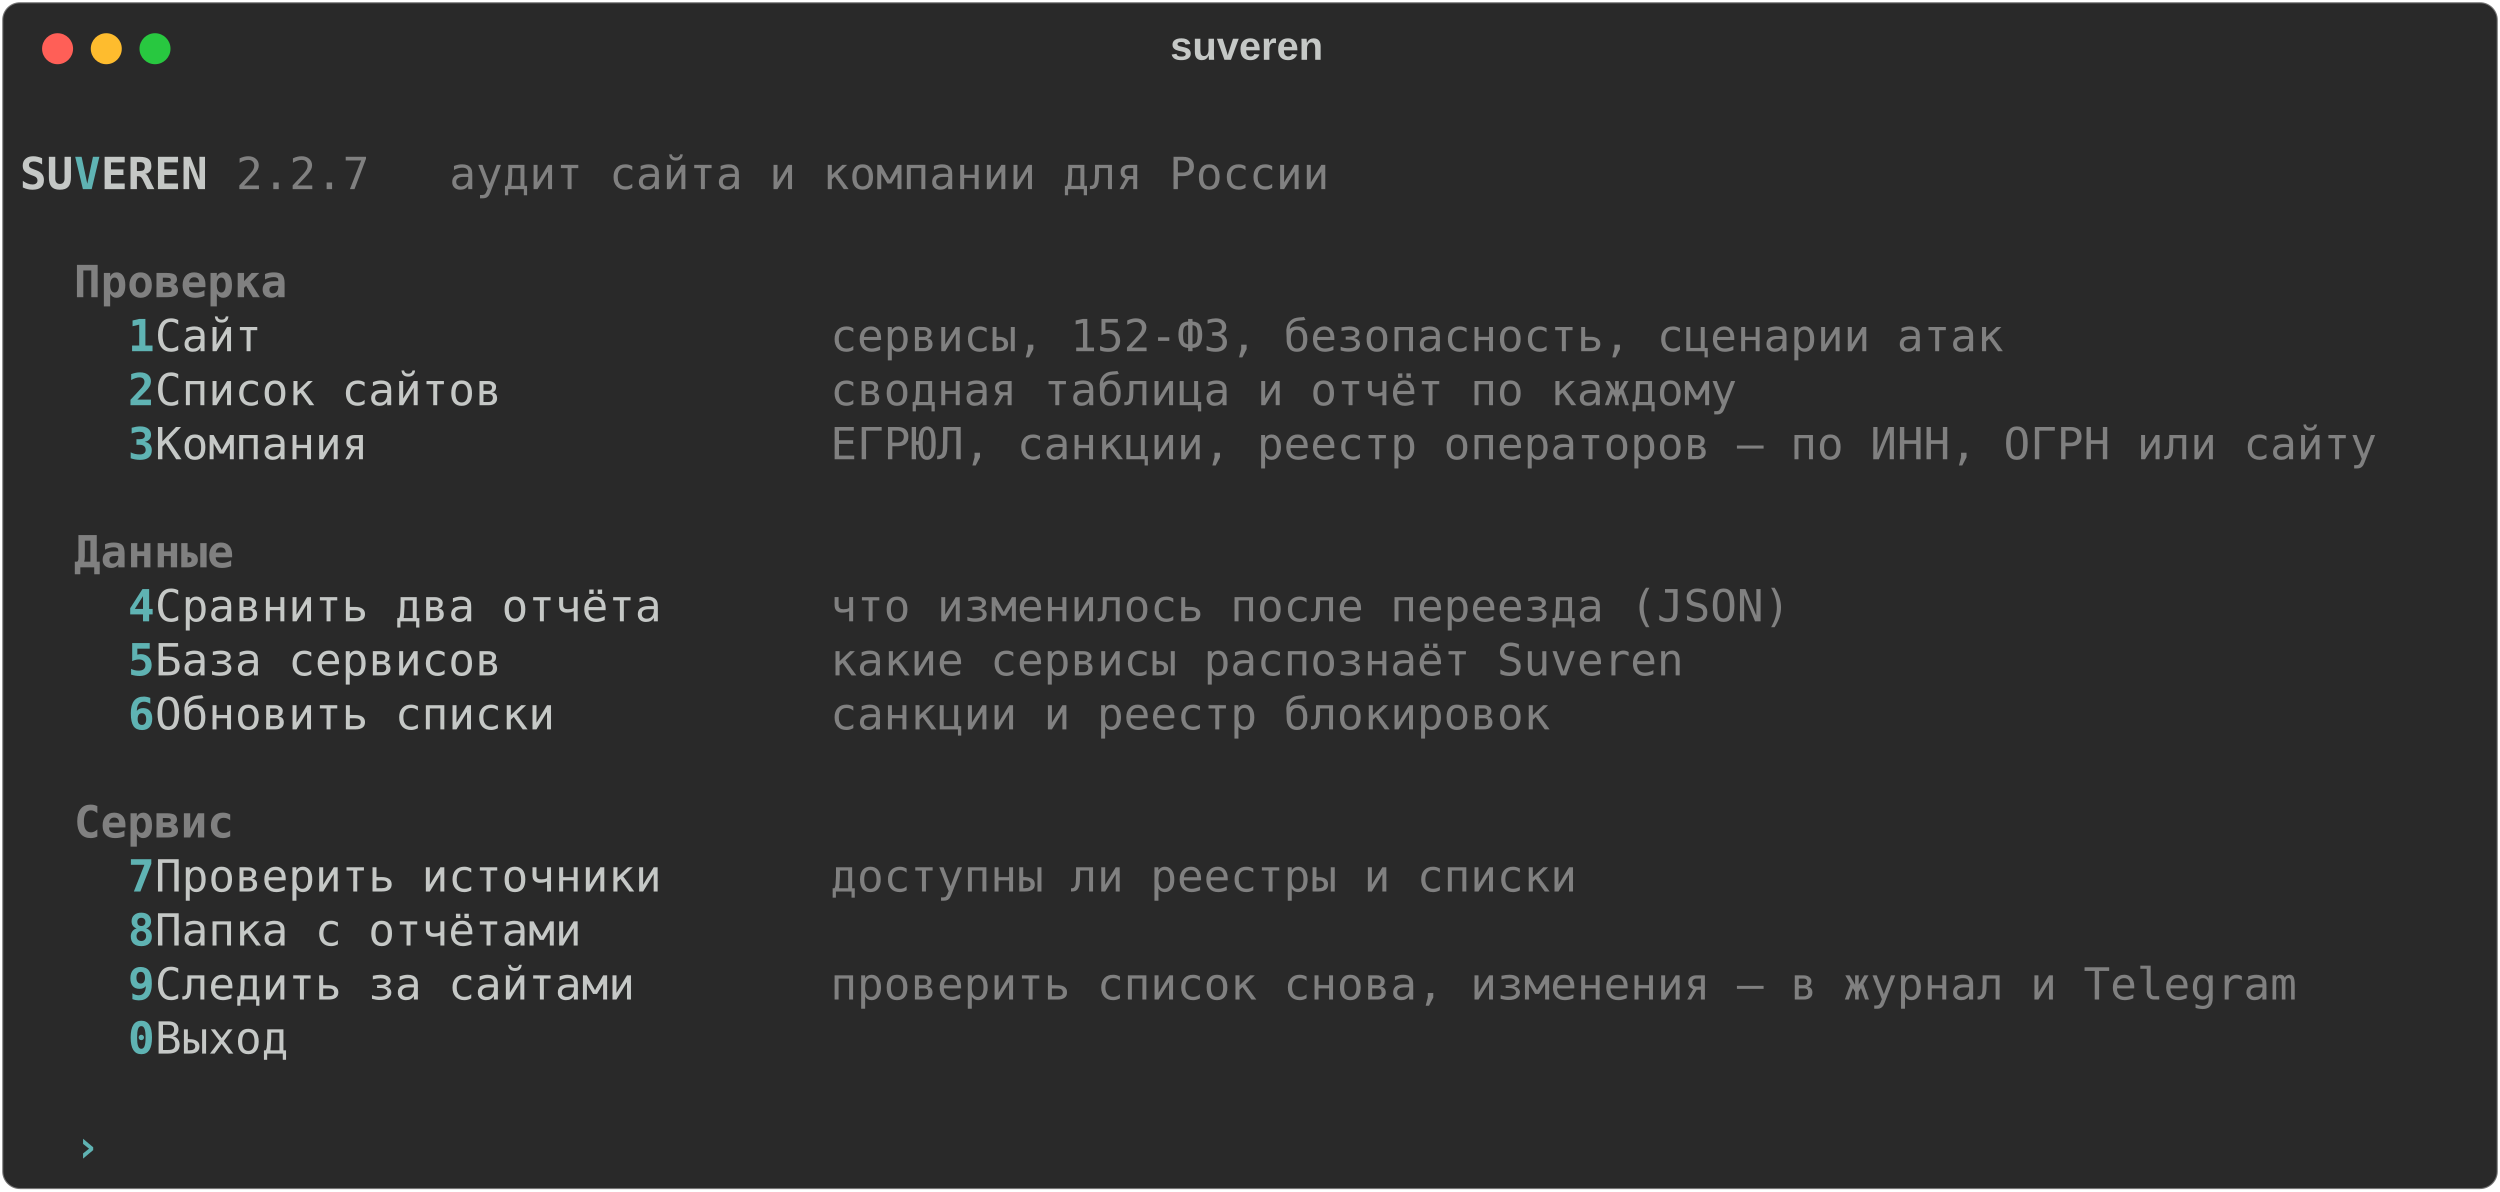
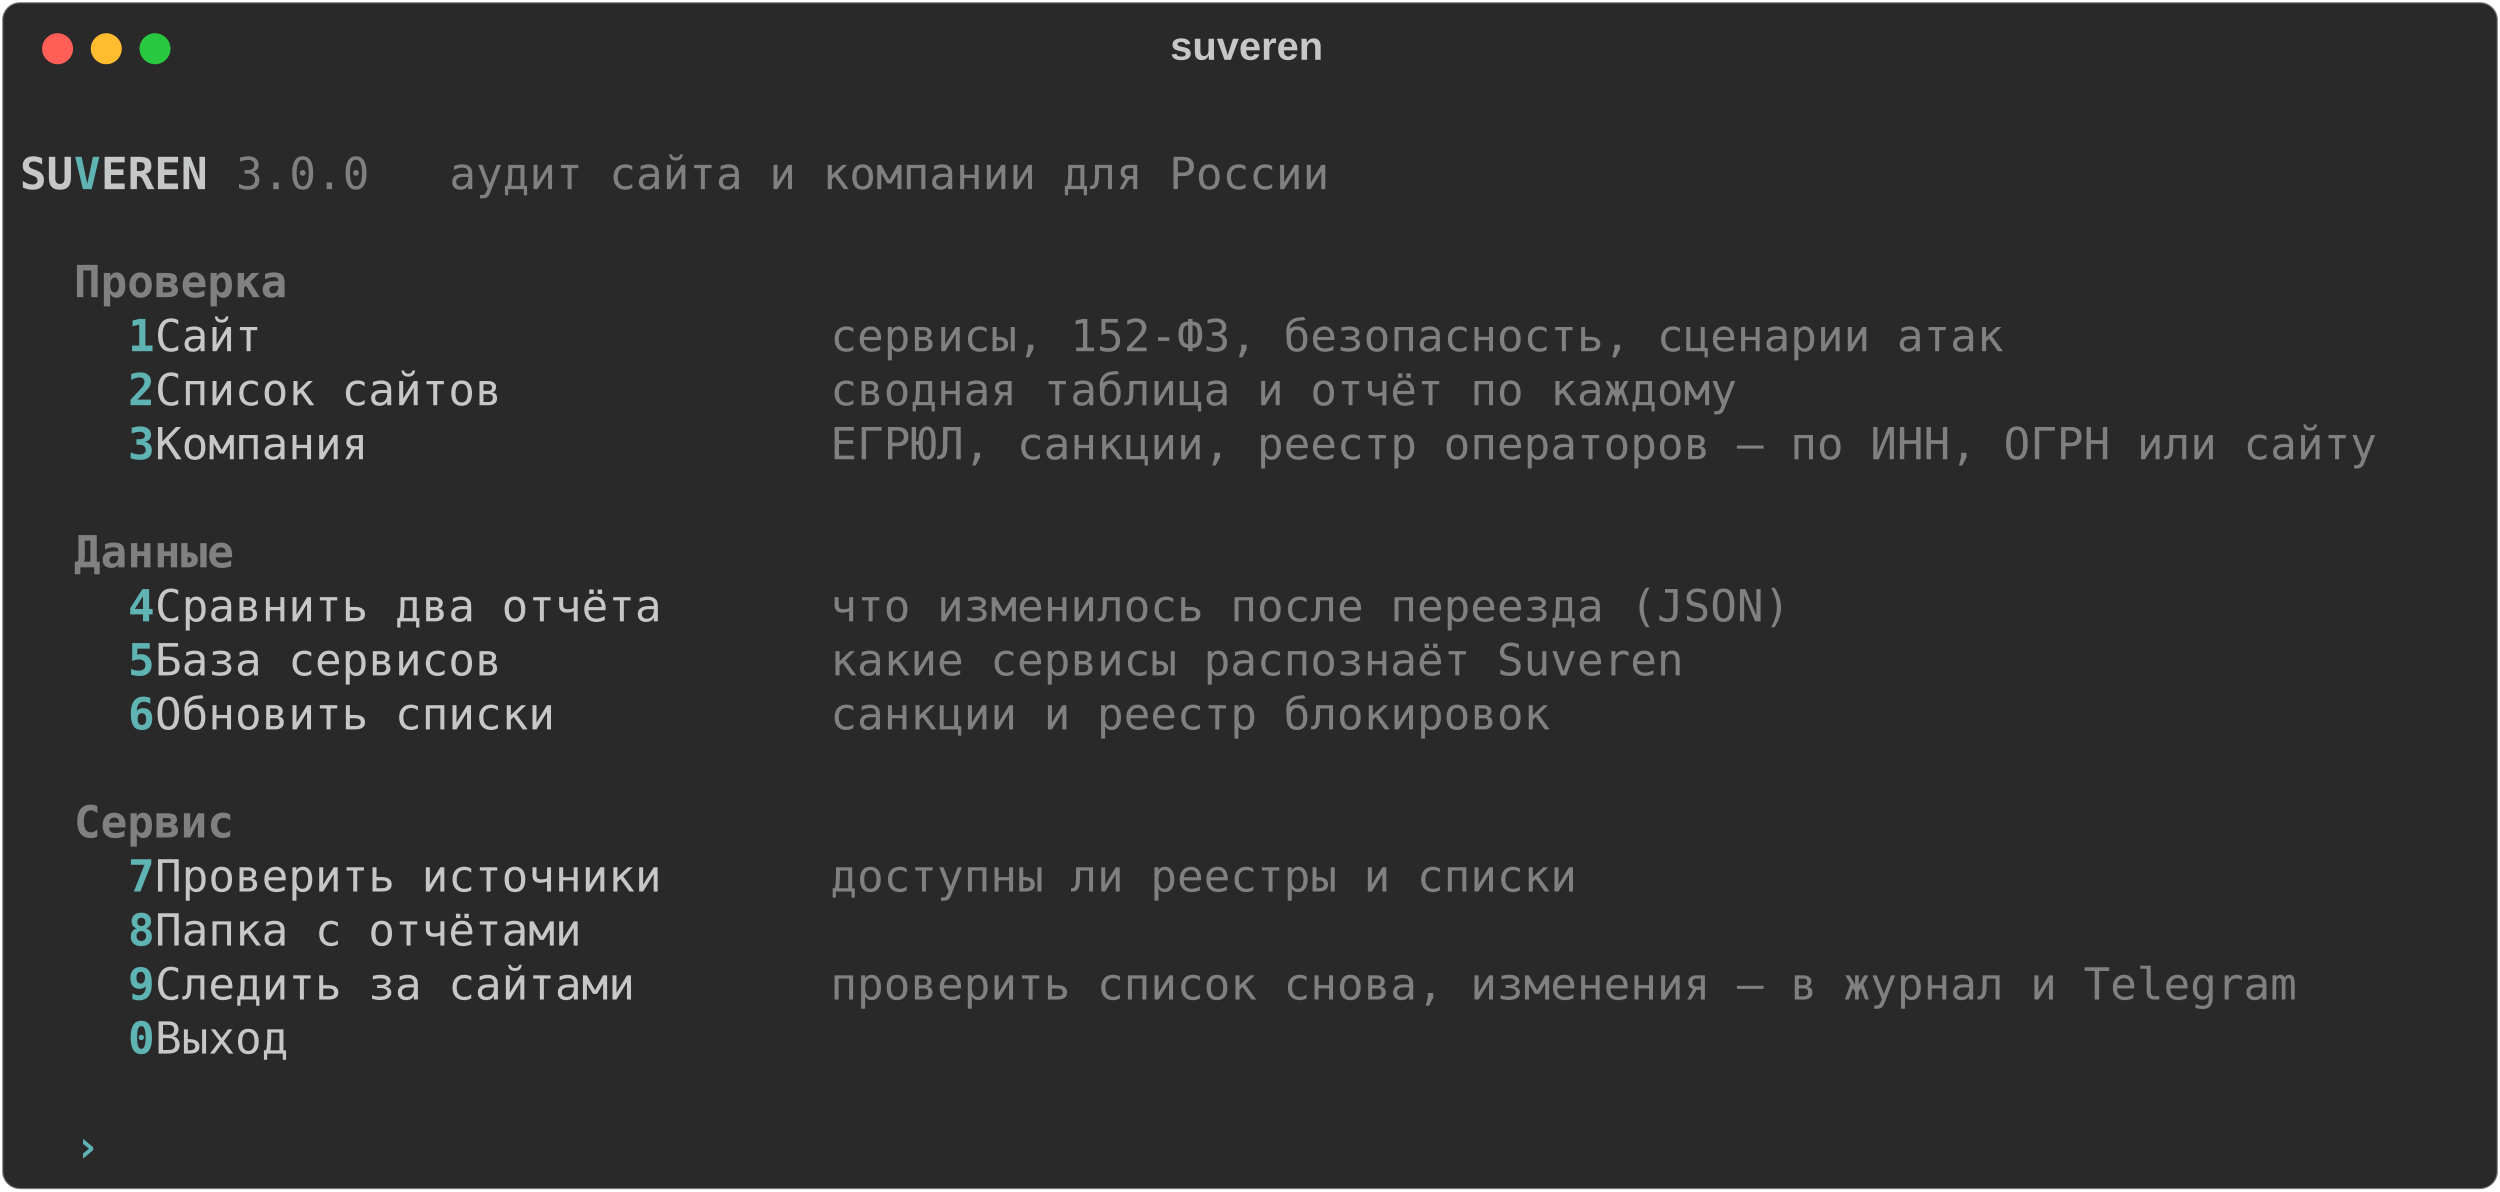
<svg xmlns="http://www.w3.org/2000/svg" class="rich-terminal" viewBox="0 0 1129 538.0">
  <style>

    @font-face {
        font-family: "Fira Code";
        src: local("FiraCode-Regular"),
                url("https://cdnjs.cloudflare.com/ajax/libs/firacode/6.2.0/woff2/FiraCode-Regular.woff2") format("woff2"),
                url("https://cdnjs.cloudflare.com/ajax/libs/firacode/6.2.0/woff/FiraCode-Regular.woff") format("woff");
        font-style: normal;
        font-weight: 400;
    }
    @font-face {
        font-family: "Fira Code";
        src: local("FiraCode-Bold"),
                url("https://cdnjs.cloudflare.com/ajax/libs/firacode/6.2.0/woff2/FiraCode-Bold.woff2") format("woff2"),
                url("https://cdnjs.cloudflare.com/ajax/libs/firacode/6.2.0/woff/FiraCode-Bold.woff") format("woff");
        font-style: bold;
        font-weight: 700;
    }

-     .terminal-3409352684-matrix {
+     .terminal-1247713252-matrix {
        font-family: Fira Code, monospace;
        font-size: 20px;
        line-height: 24.4px;
        font-variant-east-asian: full-width;
    }

-     .terminal-3409352684-title {
+     .terminal-1247713252-title {
        font-size: 18px;
        font-weight: bold;
        font-family: arial;
    }

-     .terminal-3409352684-r1 { fill: #c5c8c6 }
- .terminal-3409352684-r2 { fill: #c5c8c6;font-weight: bold }
- .terminal-3409352684-r3 { fill: #5fb3b3;font-weight: bold }
- .terminal-3409352684-r4 { fill: #808080 }
- .terminal-3409352684-r5 { fill: #808080;font-weight: bold }
+     .terminal-1247713252-r1 { fill: #c5c8c6 }
+ .terminal-1247713252-r2 { fill: #c5c8c6;font-weight: bold }
+ .terminal-1247713252-r3 { fill: #5fb3b3;font-weight: bold }
+ .terminal-1247713252-r4 { fill: #808080 }
+ .terminal-1247713252-r5 { fill: #808080;font-weight: bold }
    </style>
  <defs>
-     <clipPath id="terminal-3409352684-clip-terminal">
+     <clipPath id="terminal-1247713252-clip-terminal">
      <rect x="0" y="0" width="1109.2" height="487.0" />
    </clipPath>
-     <clipPath id="terminal-3409352684-line-0">
+     <clipPath id="terminal-1247713252-line-0">
      <rect x="0" y="1.5" width="1110.2" height="24.65" />
    </clipPath>
-     <clipPath id="terminal-3409352684-line-1">
+     <clipPath id="terminal-1247713252-line-1">
      <rect x="0" y="25.9" width="1110.2" height="24.65" />
    </clipPath>
-     <clipPath id="terminal-3409352684-line-2">
+     <clipPath id="terminal-1247713252-line-2">
      <rect x="0" y="50.3" width="1110.2" height="24.65" />
    </clipPath>
-     <clipPath id="terminal-3409352684-line-3">
+     <clipPath id="terminal-1247713252-line-3">
      <rect x="0" y="74.7" width="1110.2" height="24.65" />
    </clipPath>
-     <clipPath id="terminal-3409352684-line-4">
+     <clipPath id="terminal-1247713252-line-4">
      <rect x="0" y="99.1" width="1110.2" height="24.65" />
    </clipPath>
-     <clipPath id="terminal-3409352684-line-5">
+     <clipPath id="terminal-1247713252-line-5">
      <rect x="0" y="123.5" width="1110.2" height="24.65" />
    </clipPath>
-     <clipPath id="terminal-3409352684-line-6">
+     <clipPath id="terminal-1247713252-line-6">
      <rect x="0" y="147.9" width="1110.2" height="24.65" />
    </clipPath>
-     <clipPath id="terminal-3409352684-line-7">
+     <clipPath id="terminal-1247713252-line-7">
      <rect x="0" y="172.3" width="1110.2" height="24.65" />
    </clipPath>
-     <clipPath id="terminal-3409352684-line-8">
+     <clipPath id="terminal-1247713252-line-8">
      <rect x="0" y="196.7" width="1110.2" height="24.65" />
    </clipPath>
-     <clipPath id="terminal-3409352684-line-9">
+     <clipPath id="terminal-1247713252-line-9">
      <rect x="0" y="221.1" width="1110.2" height="24.65" />
    </clipPath>
-     <clipPath id="terminal-3409352684-line-10">
+     <clipPath id="terminal-1247713252-line-10">
      <rect x="0" y="245.5" width="1110.2" height="24.65" />
    </clipPath>
-     <clipPath id="terminal-3409352684-line-11">
+     <clipPath id="terminal-1247713252-line-11">
      <rect x="0" y="269.9" width="1110.2" height="24.65" />
    </clipPath>
-     <clipPath id="terminal-3409352684-line-12">
+     <clipPath id="terminal-1247713252-line-12">
      <rect x="0" y="294.3" width="1110.2" height="24.65" />
    </clipPath>
-     <clipPath id="terminal-3409352684-line-13">
+     <clipPath id="terminal-1247713252-line-13">
      <rect x="0" y="318.7" width="1110.2" height="24.65" />
    </clipPath>
-     <clipPath id="terminal-3409352684-line-14">
+     <clipPath id="terminal-1247713252-line-14">
      <rect x="0" y="343.1" width="1110.2" height="24.65" />
    </clipPath>
-     <clipPath id="terminal-3409352684-line-15">
+     <clipPath id="terminal-1247713252-line-15">
      <rect x="0" y="367.5" width="1110.2" height="24.65" />
    </clipPath>
-     <clipPath id="terminal-3409352684-line-16">
+     <clipPath id="terminal-1247713252-line-16">
      <rect x="0" y="391.9" width="1110.2" height="24.65" />
    </clipPath>
-     <clipPath id="terminal-3409352684-line-17">
+     <clipPath id="terminal-1247713252-line-17">
      <rect x="0" y="416.3" width="1110.2" height="24.65" />
    </clipPath>
-     <clipPath id="terminal-3409352684-line-18">
+     <clipPath id="terminal-1247713252-line-18">
      <rect x="0" y="440.7" width="1110.2" height="24.65" />
    </clipPath>
  </defs>
  <rect fill="#292929" stroke="rgba(255,255,255,0.35)" stroke-width="1" x="1" y="1" width="1127" height="536" rx="8" />
-   <text class="terminal-3409352684-title" fill="#c5c8c6" text-anchor="middle" x="563" y="27">suveren</text>
+   <text class="terminal-1247713252-title" fill="#c5c8c6" text-anchor="middle" x="563" y="27">suveren</text>
  <g transform="translate(26,22)">
    <circle cx="0" cy="0" r="7" fill="#ff5f57" />
    <circle cx="22" cy="0" r="7" fill="#febc2e" />
    <circle cx="44" cy="0" r="7" fill="#28c840" />
  </g>
-   <g transform="translate(9, 41)" clip-path="url(#terminal-3409352684-clip-terminal)">
-     <g class="terminal-3409352684-matrix">
-       <text class="terminal-3409352684-r1" x="1110.2" y="20" textLength="12.2" clip-path="url(#terminal-3409352684-line-0)">
+   <g transform="translate(9, 41)" clip-path="url(#terminal-1247713252-clip-terminal)">
+     <g class="terminal-1247713252-matrix">
+       <text class="terminal-1247713252-r1" x="1110.2" y="20" textLength="12.2" clip-path="url(#terminal-1247713252-line-0)">
</text>
-       <text class="terminal-3409352684-r2" x="0" y="44.4" textLength="24.4" clip-path="url(#terminal-3409352684-line-1)">SU</text>
-       <text class="terminal-3409352684-r3" x="24.4" y="44.4" textLength="12.2" clip-path="url(#terminal-3409352684-line-1)">V</text>
-       <text class="terminal-3409352684-r2" x="36.6" y="44.4" textLength="48.8" clip-path="url(#terminal-3409352684-line-1)">EREN</text>
-       <text class="terminal-3409352684-r4" x="97.6" y="44.4" textLength="500.2" clip-path="url(#terminal-3409352684-line-1)">2.2.7   аудит сайта и компании для России</text>
-       <text class="terminal-3409352684-r1" x="1110.2" y="44.4" textLength="12.2" clip-path="url(#terminal-3409352684-line-1)">
+       <text class="terminal-1247713252-r2" x="0" y="44.4" textLength="24.4" clip-path="url(#terminal-1247713252-line-1)">SU</text>
+       <text class="terminal-1247713252-r3" x="24.4" y="44.4" textLength="12.2" clip-path="url(#terminal-1247713252-line-1)">V</text>
+       <text class="terminal-1247713252-r2" x="36.6" y="44.4" textLength="48.8" clip-path="url(#terminal-1247713252-line-1)">EREN</text>
+       <text class="terminal-1247713252-r4" x="97.6" y="44.4" textLength="500.2" clip-path="url(#terminal-1247713252-line-1)">3.0.0   аудит сайта и компании для России</text>
+       <text class="terminal-1247713252-r1" x="1110.2" y="44.4" textLength="12.2" clip-path="url(#terminal-1247713252-line-1)">
</text>
-       <text class="terminal-3409352684-r1" x="1110.2" y="68.8" textLength="12.2" clip-path="url(#terminal-3409352684-line-2)">
+       <text class="terminal-1247713252-r1" x="1110.2" y="68.8" textLength="12.2" clip-path="url(#terminal-1247713252-line-2)">
</text>
-       <text class="terminal-3409352684-r5" x="24.4" y="93.2" textLength="97.6" clip-path="url(#terminal-3409352684-line-3)">Проверка</text>
-       <text class="terminal-3409352684-r1" x="1110.2" y="93.2" textLength="12.2" clip-path="url(#terminal-3409352684-line-3)">
+       <text class="terminal-1247713252-r5" x="24.4" y="93.2" textLength="97.6" clip-path="url(#terminal-1247713252-line-3)">Проверка</text>
+       <text class="terminal-1247713252-r1" x="1110.2" y="93.2" textLength="12.2" clip-path="url(#terminal-1247713252-line-3)">
</text>
-       <text class="terminal-3409352684-r3" x="48.8" y="117.6" textLength="12.2" clip-path="url(#terminal-3409352684-line-4)">1</text>
-       <text class="terminal-3409352684-r1" x="61" y="117.6" textLength="305" clip-path="url(#terminal-3409352684-line-4)">   Сайт                  </text>
-       <text class="terminal-3409352684-r4" x="366" y="117.6" textLength="536.8" clip-path="url(#terminal-3409352684-line-4)">сервисы, 152-ФЗ, безопасность, сценарии атак</text>
-       <text class="terminal-3409352684-r1" x="1110.2" y="117.6" textLength="12.2" clip-path="url(#terminal-3409352684-line-4)">
+       <text class="terminal-1247713252-r3" x="48.8" y="117.6" textLength="12.2" clip-path="url(#terminal-1247713252-line-4)">1</text>
+       <text class="terminal-1247713252-r1" x="61" y="117.6" textLength="305" clip-path="url(#terminal-1247713252-line-4)">   Сайт                  </text>
+       <text class="terminal-1247713252-r4" x="366" y="117.6" textLength="536.8" clip-path="url(#terminal-1247713252-line-4)">сервисы, 152-ФЗ, безопасность, сценарии атак</text>
+       <text class="terminal-1247713252-r1" x="1110.2" y="117.6" textLength="12.2" clip-path="url(#terminal-1247713252-line-4)">
</text>
-       <text class="terminal-3409352684-r3" x="48.8" y="142" textLength="12.2" clip-path="url(#terminal-3409352684-line-5)">2</text>
-       <text class="terminal-3409352684-r1" x="61" y="142" textLength="305" clip-path="url(#terminal-3409352684-line-5)">   Список сайтов         </text>
-       <text class="terminal-3409352684-r4" x="366" y="142" textLength="414.8" clip-path="url(#terminal-3409352684-line-5)">сводная таблица и отчёт по каждому</text>
-       <text class="terminal-3409352684-r1" x="1110.2" y="142" textLength="12.2" clip-path="url(#terminal-3409352684-line-5)">
+       <text class="terminal-1247713252-r3" x="48.8" y="142" textLength="12.2" clip-path="url(#terminal-1247713252-line-5)">2</text>
+       <text class="terminal-1247713252-r1" x="61" y="142" textLength="305" clip-path="url(#terminal-1247713252-line-5)">   Список сайтов         </text>
+       <text class="terminal-1247713252-r4" x="366" y="142" textLength="414.8" clip-path="url(#terminal-1247713252-line-5)">сводная таблица и отчёт по каждому</text>
+       <text class="terminal-1247713252-r1" x="1110.2" y="142" textLength="12.2" clip-path="url(#terminal-1247713252-line-5)">
</text>
-       <text class="terminal-3409352684-r3" x="48.8" y="166.4" textLength="12.2" clip-path="url(#terminal-3409352684-line-6)">3</text>
-       <text class="terminal-3409352684-r1" x="61" y="166.4" textLength="305" clip-path="url(#terminal-3409352684-line-6)">   Компания              </text>
-       <text class="terminal-3409352684-r4" x="366" y="166.4" textLength="707.6" clip-path="url(#terminal-3409352684-line-6)">ЕГРЮЛ, санкции, реестр операторов — по ИНН, ОГРН или сайту</text>
-       <text class="terminal-3409352684-r1" x="1110.2" y="166.4" textLength="12.2" clip-path="url(#terminal-3409352684-line-6)">
+       <text class="terminal-1247713252-r3" x="48.8" y="166.4" textLength="12.2" clip-path="url(#terminal-1247713252-line-6)">3</text>
+       <text class="terminal-1247713252-r1" x="61" y="166.4" textLength="305" clip-path="url(#terminal-1247713252-line-6)">   Компания              </text>
+       <text class="terminal-1247713252-r4" x="366" y="166.4" textLength="707.6" clip-path="url(#terminal-1247713252-line-6)">ЕГРЮЛ, санкции, реестр операторов — по ИНН, ОГРН или сайту</text>
+       <text class="terminal-1247713252-r1" x="1110.2" y="166.4" textLength="12.2" clip-path="url(#terminal-1247713252-line-6)">
</text>
-       <text class="terminal-3409352684-r1" x="1110.2" y="190.8" textLength="12.2" clip-path="url(#terminal-3409352684-line-7)">
+       <text class="terminal-1247713252-r1" x="1110.2" y="190.8" textLength="12.2" clip-path="url(#terminal-1247713252-line-7)">
</text>
-       <text class="terminal-3409352684-r5" x="24.4" y="215.2" textLength="73.2" clip-path="url(#terminal-3409352684-line-8)">Данные</text>
-       <text class="terminal-3409352684-r1" x="1110.2" y="215.2" textLength="12.2" clip-path="url(#terminal-3409352684-line-8)">
+       <text class="terminal-1247713252-r5" x="24.4" y="215.2" textLength="73.2" clip-path="url(#terminal-1247713252-line-8)">Данные</text>
+       <text class="terminal-1247713252-r1" x="1110.2" y="215.2" textLength="12.2" clip-path="url(#terminal-1247713252-line-8)">
</text>
-       <text class="terminal-3409352684-r3" x="48.8" y="239.6" textLength="12.2" clip-path="url(#terminal-3409352684-line-9)">4</text>
-       <text class="terminal-3409352684-r1" x="61" y="239.6" textLength="305" clip-path="url(#terminal-3409352684-line-9)">   Сравнить два отчёта   </text>
-       <text class="terminal-3409352684-r4" x="366" y="239.6" textLength="439.2" clip-path="url(#terminal-3409352684-line-9)">что изменилось после переезда (JSON)</text>
-       <text class="terminal-3409352684-r1" x="1110.2" y="239.6" textLength="12.2" clip-path="url(#terminal-3409352684-line-9)">
+       <text class="terminal-1247713252-r3" x="48.8" y="239.6" textLength="12.2" clip-path="url(#terminal-1247713252-line-9)">4</text>
+       <text class="terminal-1247713252-r1" x="61" y="239.6" textLength="305" clip-path="url(#terminal-1247713252-line-9)">   Сравнить два отчёта   </text>
+       <text class="terminal-1247713252-r4" x="366" y="239.6" textLength="439.2" clip-path="url(#terminal-1247713252-line-9)">что изменилось после переезда (JSON)</text>
+       <text class="terminal-1247713252-r1" x="1110.2" y="239.6" textLength="12.2" clip-path="url(#terminal-1247713252-line-9)">
</text>
-       <text class="terminal-3409352684-r3" x="48.8" y="264" textLength="12.2" clip-path="url(#terminal-3409352684-line-10)">5</text>
-       <text class="terminal-3409352684-r1" x="61" y="264" textLength="305" clip-path="url(#terminal-3409352684-line-10)">   База сервисов         </text>
-       <text class="terminal-3409352684-r4" x="366" y="264" textLength="390.4" clip-path="url(#terminal-3409352684-line-10)">какие сервисы распознаёт Suveren</text>
-       <text class="terminal-3409352684-r1" x="1110.2" y="264" textLength="12.2" clip-path="url(#terminal-3409352684-line-10)">
+       <text class="terminal-1247713252-r3" x="48.8" y="264" textLength="12.2" clip-path="url(#terminal-1247713252-line-10)">5</text>
+       <text class="terminal-1247713252-r1" x="61" y="264" textLength="305" clip-path="url(#terminal-1247713252-line-10)">   База сервисов         </text>
+       <text class="terminal-1247713252-r4" x="366" y="264" textLength="390.4" clip-path="url(#terminal-1247713252-line-10)">какие сервисы распознаёт Suveren</text>
+       <text class="terminal-1247713252-r1" x="1110.2" y="264" textLength="12.2" clip-path="url(#terminal-1247713252-line-10)">
</text>
-       <text class="terminal-3409352684-r3" x="48.8" y="288.4" textLength="12.2" clip-path="url(#terminal-3409352684-line-11)">6</text>
-       <text class="terminal-3409352684-r1" x="61" y="288.4" textLength="305" clip-path="url(#terminal-3409352684-line-11)">   Обновить списки       </text>
-       <text class="terminal-3409352684-r4" x="366" y="288.4" textLength="329.4" clip-path="url(#terminal-3409352684-line-11)">санкции и реестр блокировок</text>
-       <text class="terminal-3409352684-r1" x="1110.2" y="288.4" textLength="12.2" clip-path="url(#terminal-3409352684-line-11)">
+       <text class="terminal-1247713252-r3" x="48.8" y="288.4" textLength="12.2" clip-path="url(#terminal-1247713252-line-11)">6</text>
+       <text class="terminal-1247713252-r1" x="61" y="288.4" textLength="305" clip-path="url(#terminal-1247713252-line-11)">   Обновить списки       </text>
+       <text class="terminal-1247713252-r4" x="366" y="288.4" textLength="329.4" clip-path="url(#terminal-1247713252-line-11)">санкции и реестр блокировок</text>
+       <text class="terminal-1247713252-r1" x="1110.2" y="288.4" textLength="12.2" clip-path="url(#terminal-1247713252-line-11)">
</text>
-       <text class="terminal-3409352684-r1" x="1110.2" y="312.8" textLength="12.2" clip-path="url(#terminal-3409352684-line-12)">
+       <text class="terminal-1247713252-r1" x="1110.2" y="312.8" textLength="12.2" clip-path="url(#terminal-1247713252-line-12)">
</text>
-       <text class="terminal-3409352684-r5" x="24.4" y="337.2" textLength="73.2" clip-path="url(#terminal-3409352684-line-13)">Сервис</text>
-       <text class="terminal-3409352684-r1" x="1110.2" y="337.2" textLength="12.2" clip-path="url(#terminal-3409352684-line-13)">
+       <text class="terminal-1247713252-r5" x="24.4" y="337.2" textLength="73.2" clip-path="url(#terminal-1247713252-line-13)">Сервис</text>
+       <text class="terminal-1247713252-r1" x="1110.2" y="337.2" textLength="12.2" clip-path="url(#terminal-1247713252-line-13)">
</text>
-       <text class="terminal-3409352684-r3" x="48.8" y="361.6" textLength="12.2" clip-path="url(#terminal-3409352684-line-14)">7</text>
-       <text class="terminal-3409352684-r1" x="61" y="361.6" textLength="305" clip-path="url(#terminal-3409352684-line-14)">   Проверить источники   </text>
-       <text class="terminal-3409352684-r4" x="366" y="361.6" textLength="341.6" clip-path="url(#terminal-3409352684-line-14)">доступны ли реестры и списки</text>
-       <text class="terminal-3409352684-r1" x="1110.2" y="361.6" textLength="12.2" clip-path="url(#terminal-3409352684-line-14)">
+       <text class="terminal-1247713252-r3" x="48.8" y="361.6" textLength="12.2" clip-path="url(#terminal-1247713252-line-14)">7</text>
+       <text class="terminal-1247713252-r1" x="61" y="361.6" textLength="305" clip-path="url(#terminal-1247713252-line-14)">   Проверить источники   </text>
+       <text class="terminal-1247713252-r4" x="366" y="361.6" textLength="341.6" clip-path="url(#terminal-1247713252-line-14)">доступны ли реестры и списки</text>
+       <text class="terminal-1247713252-r1" x="1110.2" y="361.6" textLength="12.2" clip-path="url(#terminal-1247713252-line-14)">
</text>
-       <text class="terminal-3409352684-r3" x="48.8" y="386" textLength="12.2" clip-path="url(#terminal-3409352684-line-15)">8</text>
-       <text class="terminal-3409352684-r1" x="61" y="386" textLength="305" clip-path="url(#terminal-3409352684-line-15)">   Папка с отчётами      </text>
-       <text class="terminal-3409352684-r1" x="1110.2" y="386" textLength="12.2" clip-path="url(#terminal-3409352684-line-15)">
+       <text class="terminal-1247713252-r3" x="48.8" y="386" textLength="12.2" clip-path="url(#terminal-1247713252-line-15)">8</text>
+       <text class="terminal-1247713252-r1" x="61" y="386" textLength="305" clip-path="url(#terminal-1247713252-line-15)">   Папка с отчётами      </text>
+       <text class="terminal-1247713252-r1" x="1110.2" y="386" textLength="12.2" clip-path="url(#terminal-1247713252-line-15)">
</text>
-       <text class="terminal-3409352684-r3" x="48.8" y="410.4" textLength="12.2" clip-path="url(#terminal-3409352684-line-16)">9</text>
-       <text class="terminal-3409352684-r1" x="61" y="410.4" textLength="305" clip-path="url(#terminal-3409352684-line-16)">   Следить за сайтами    </text>
-       <text class="terminal-3409352684-r4" x="366" y="410.4" textLength="671" clip-path="url(#terminal-3409352684-line-16)">проверить список снова, изменения — в журнал и Telegram</text>
-       <text class="terminal-3409352684-r1" x="1110.2" y="410.4" textLength="12.2" clip-path="url(#terminal-3409352684-line-16)">
+       <text class="terminal-1247713252-r3" x="48.8" y="410.4" textLength="12.2" clip-path="url(#terminal-1247713252-line-16)">9</text>
+       <text class="terminal-1247713252-r1" x="61" y="410.4" textLength="305" clip-path="url(#terminal-1247713252-line-16)">   Следить за сайтами    </text>
+       <text class="terminal-1247713252-r4" x="366" y="410.4" textLength="671" clip-path="url(#terminal-1247713252-line-16)">проверить список снова, изменения — в журнал и Telegram</text>
+       <text class="terminal-1247713252-r1" x="1110.2" y="410.4" textLength="12.2" clip-path="url(#terminal-1247713252-line-16)">
</text>
-       <text class="terminal-3409352684-r3" x="48.8" y="434.8" textLength="12.2" clip-path="url(#terminal-3409352684-line-17)">0</text>
-       <text class="terminal-3409352684-r1" x="61" y="434.8" textLength="305" clip-path="url(#terminal-3409352684-line-17)">   Выход                 </text>
-       <text class="terminal-3409352684-r1" x="1110.2" y="434.8" textLength="12.2" clip-path="url(#terminal-3409352684-line-17)">
+       <text class="terminal-1247713252-r3" x="48.8" y="434.8" textLength="12.2" clip-path="url(#terminal-1247713252-line-17)">0</text>
+       <text class="terminal-1247713252-r1" x="61" y="434.8" textLength="305" clip-path="url(#terminal-1247713252-line-17)">   Выход                 </text>
+       <text class="terminal-1247713252-r1" x="1110.2" y="434.8" textLength="12.2" clip-path="url(#terminal-1247713252-line-17)">
</text>
-       <text class="terminal-3409352684-r1" x="1110.2" y="459.2" textLength="12.2" clip-path="url(#terminal-3409352684-line-18)">
+       <text class="terminal-1247713252-r1" x="1110.2" y="459.2" textLength="12.2" clip-path="url(#terminal-1247713252-line-18)">
</text>
-       <text class="terminal-3409352684-r3" x="24.4" y="483.6" textLength="12.2" clip-path="url(#terminal-3409352684-line-19)">›</text>
+       <text class="terminal-1247713252-r3" x="24.4" y="483.6" textLength="12.2" clip-path="url(#terminal-1247713252-line-19)">›</text>
    </g>
  </g>
</svg>
